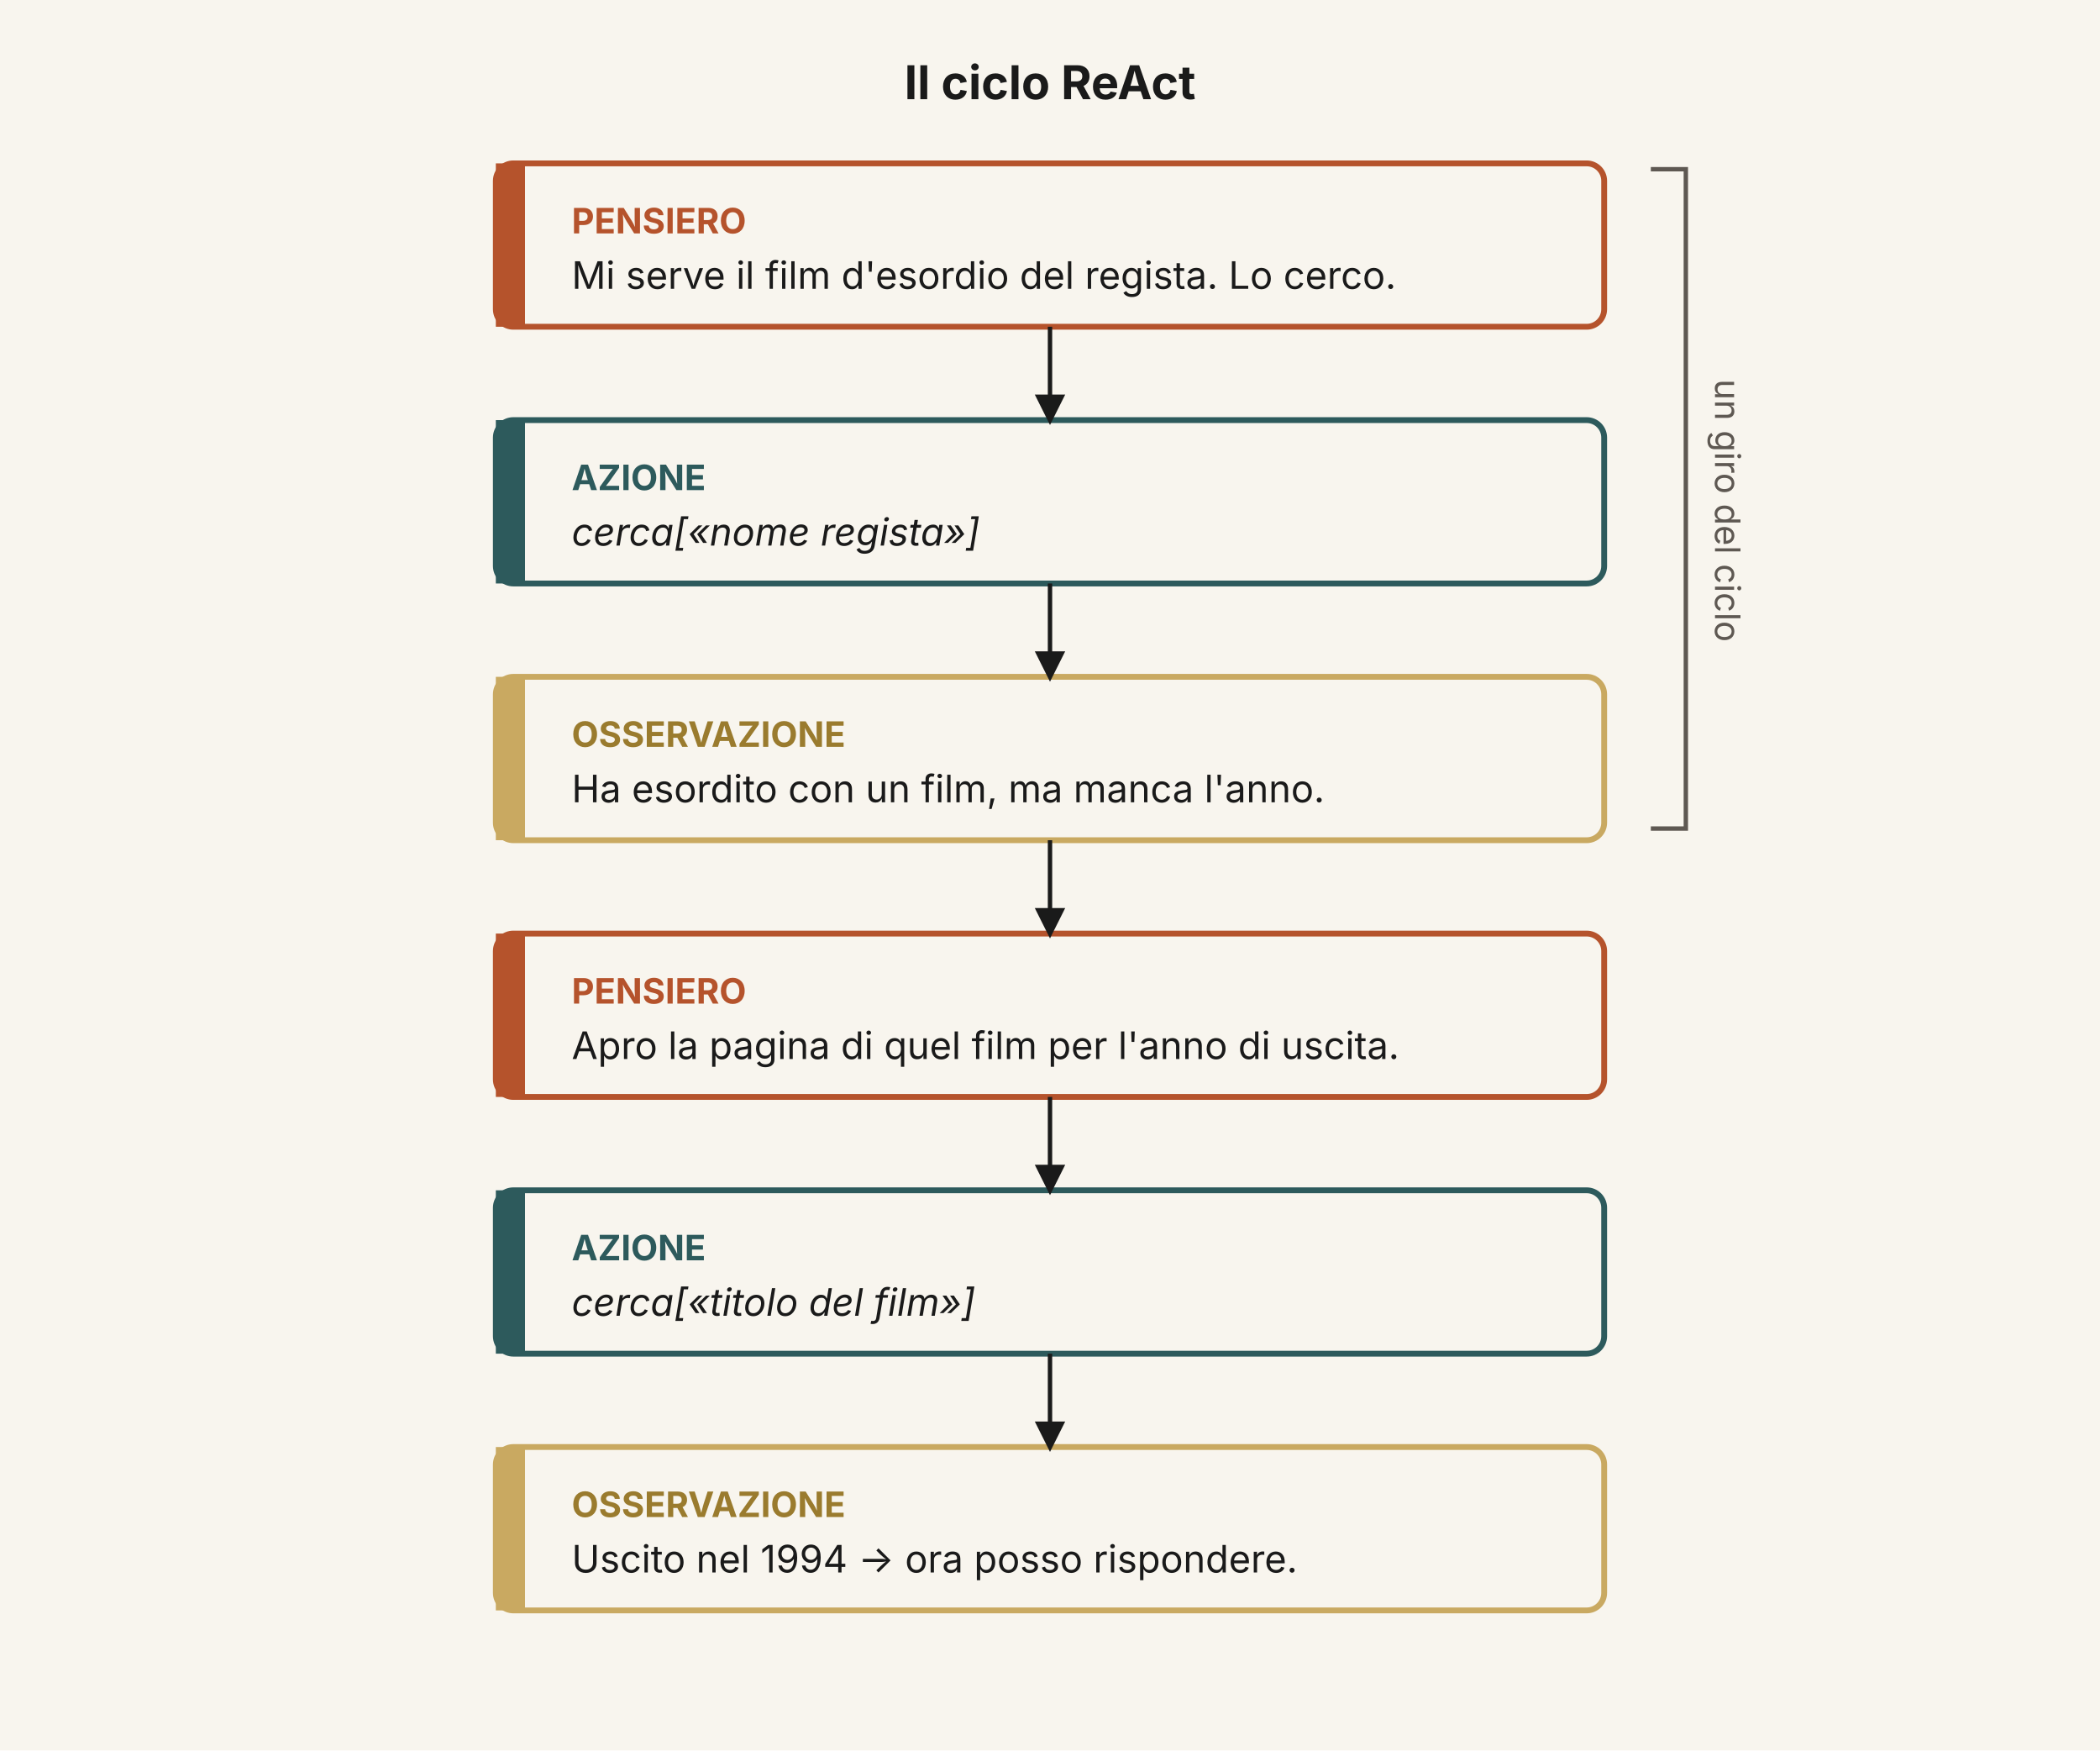
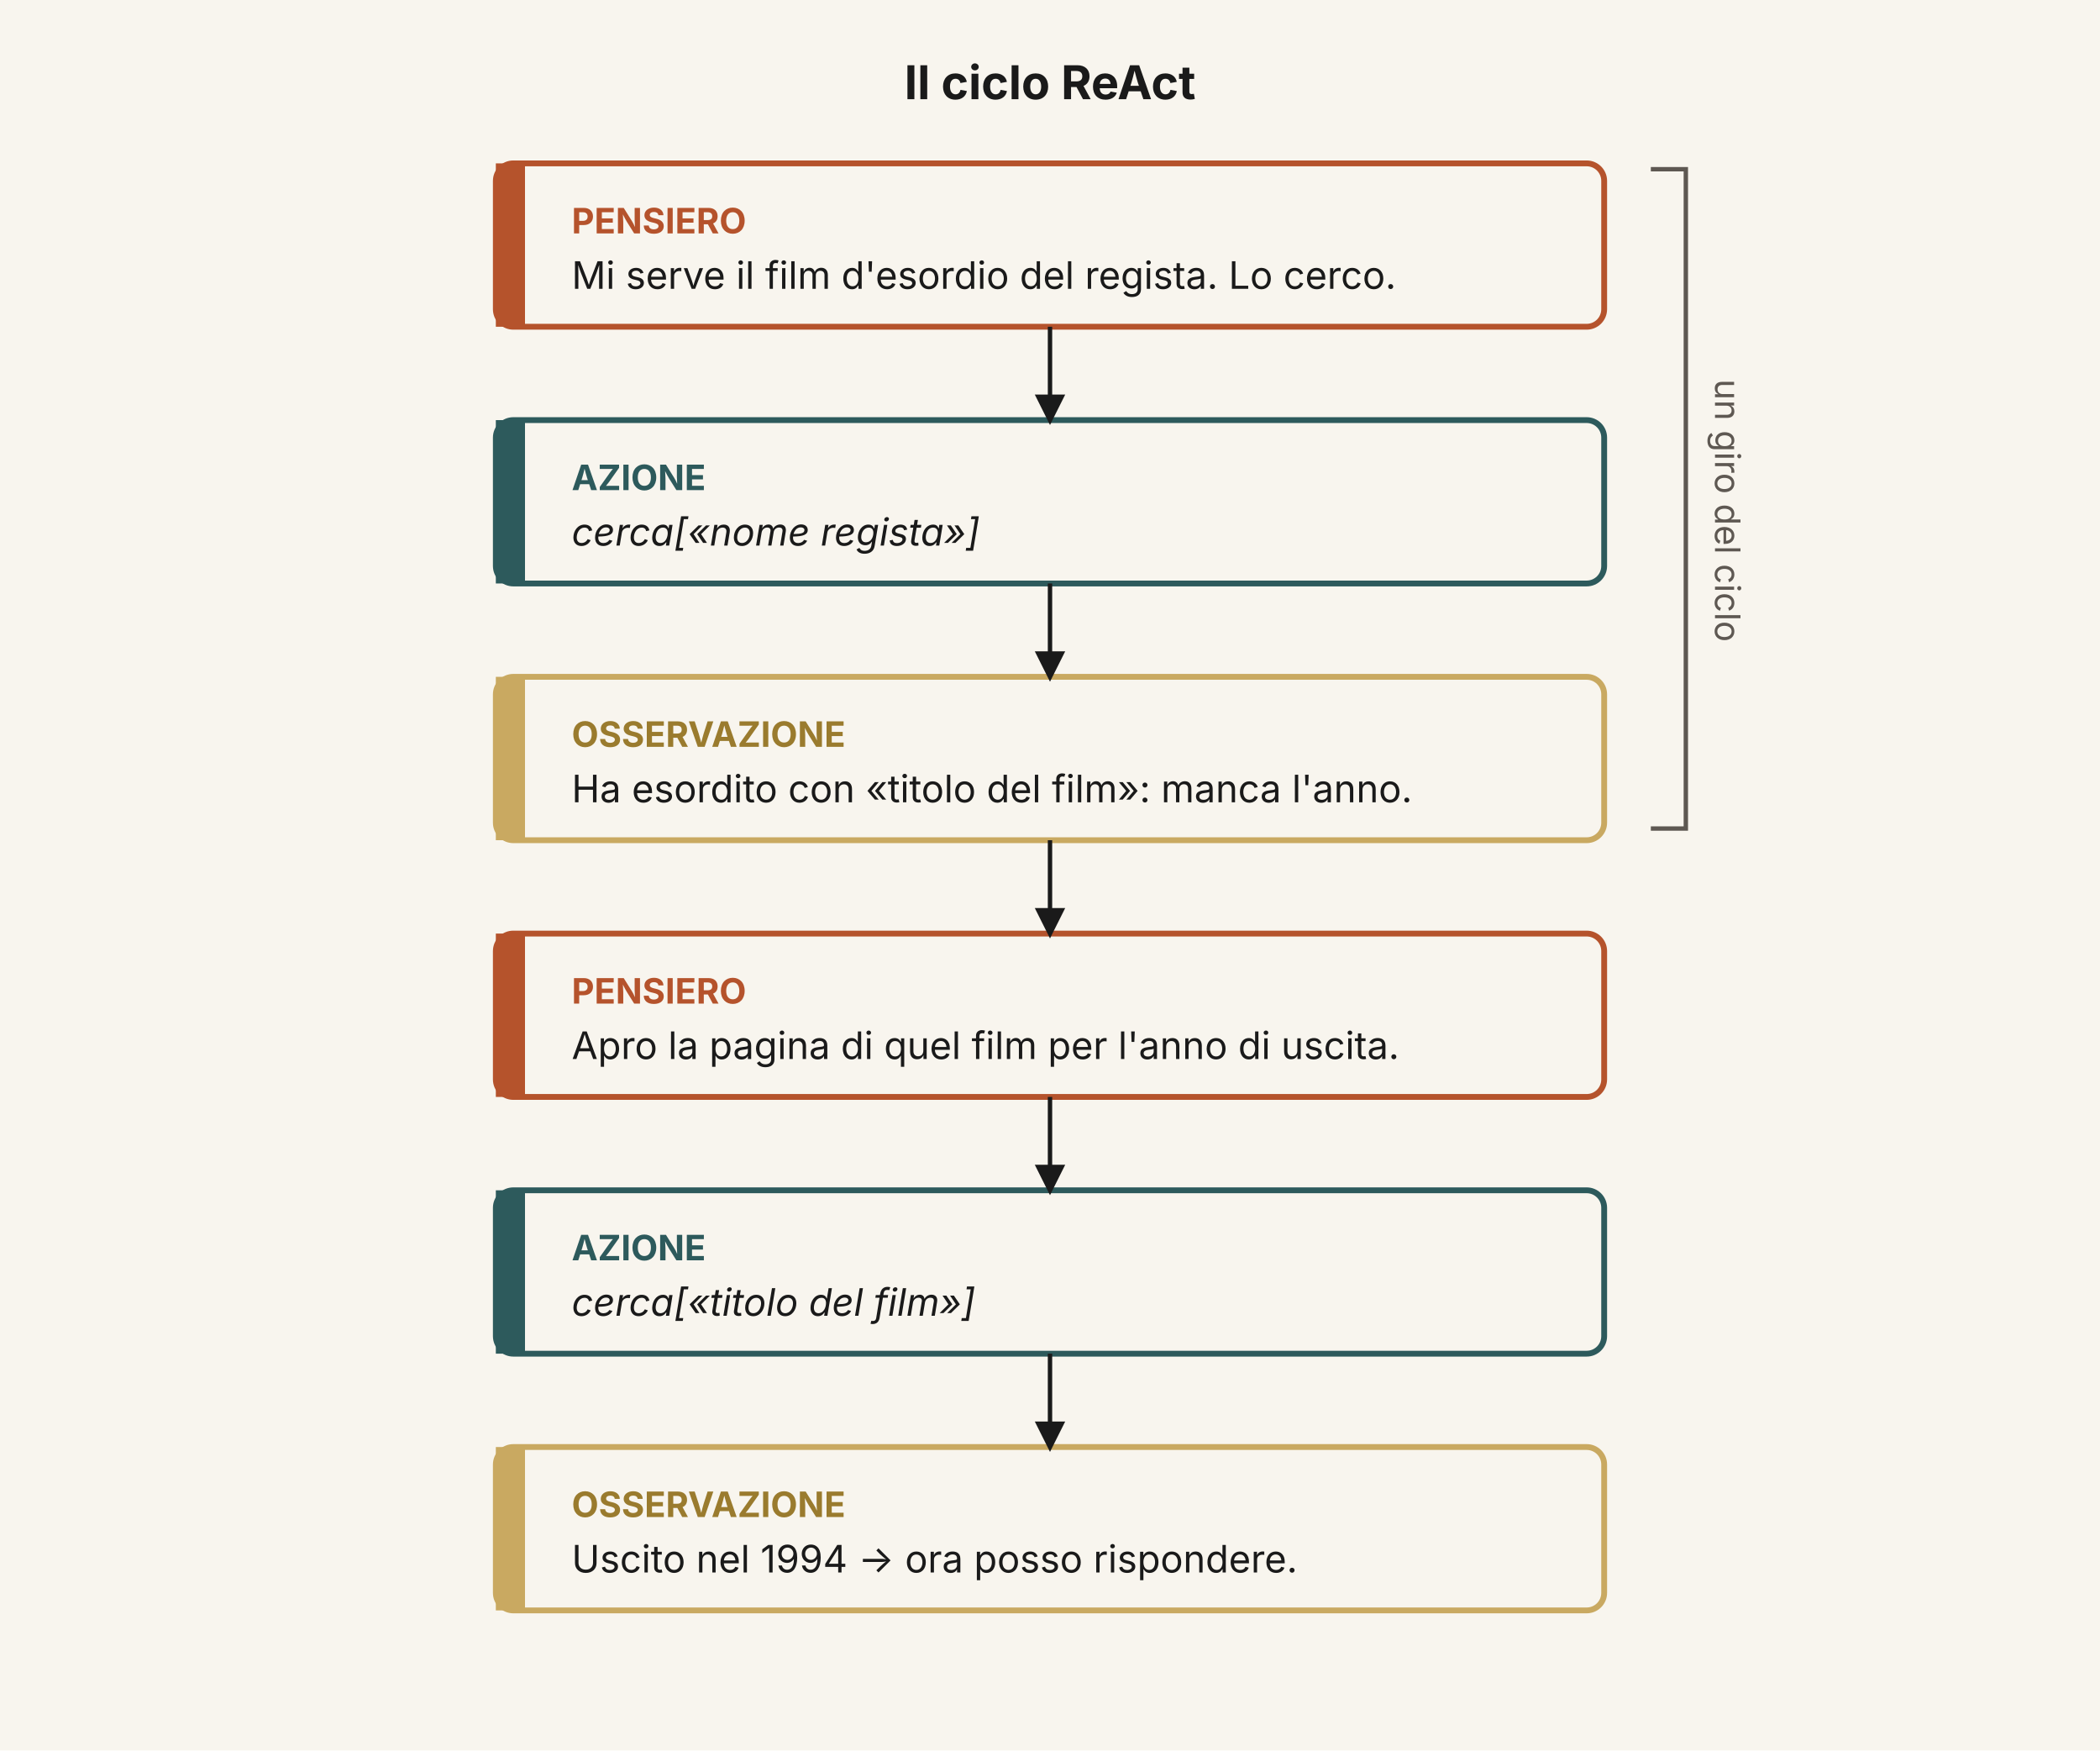
<svg xmlns="http://www.w3.org/2000/svg" viewBox="0 0 720 600" width="100%" role="img" aria-label="Ciclo ReAct: sequenza verticale che alterna passi di pensiero, azione e osservazione, ripetuti fino alla risposta">
  <rect x="0" y="0" width="720" height="600" fill="#F8F5EE" />
  <text x="360" y="34" text-anchor="middle" font-family="Inter, system-ui, sans-serif" font-size="16" font-weight="700" fill="#1A1A1A">Il ciclo ReAct</text>
  <rect x="170" y="56" width="380" height="56" rx="6" fill="#F8F5EE" stroke="#B5532C" stroke-width="2" />
  <rect x="170" y="56" width="10" height="56" fill="#B5532C" />
  <text x="196" y="80" font-family="Inter, system-ui, sans-serif" font-size="12" font-weight="700" fill="#B5532C">PENSIERO</text>
  <text x="196" y="99" font-family="Inter, system-ui, sans-serif" font-size="13" fill="#1A1A1A">Mi serve il film d'esordio del regista. Lo cerco.</text>
  <rect x="170" y="144" width="380" height="56" rx="6" fill="#F8F5EE" stroke="#2D5A5C" stroke-width="2" />
  <rect x="170" y="144" width="10" height="56" fill="#2D5A5C" />
  <text x="196" y="168" font-family="Inter, system-ui, sans-serif" font-size="12" font-weight="700" fill="#2D5A5C">AZIONE</text>
  <text x="196" y="187" font-family="Inter, system-ui, sans-serif" font-size="13" fill="#1A1A1A" font-style="italic">cerca[«nome regista»]</text>
  <rect x="170" y="232" width="380" height="56" rx="6" fill="#F8F5EE" stroke="#C9A961" stroke-width="2" />
  <rect x="170" y="232" width="10" height="56" fill="#C9A961" />
  <text x="196" y="256" font-family="Inter, system-ui, sans-serif" font-size="12" font-weight="700" fill="#9A7B2E">OSSERVAZIONE</text>
-   <text x="196" y="275" font-family="Inter, system-ui, sans-serif" font-size="13" fill="#1A1A1A">Ha esordito con un film, ma manca l'anno.</text>
+   <text x="196" y="275" font-family="Inter, system-ui, sans-serif" font-size="13" fill="#1A1A1A">Ha esordito con «titolo del film»: manca l'anno.</text>
  <rect x="170" y="320" width="380" height="56" rx="6" fill="#F8F5EE" stroke="#B5532C" stroke-width="2" />
  <rect x="170" y="320" width="10" height="56" fill="#B5532C" />
  <text x="196" y="344" font-family="Inter, system-ui, sans-serif" font-size="12" font-weight="700" fill="#B5532C">PENSIERO</text>
  <text x="196" y="363" font-family="Inter, system-ui, sans-serif" font-size="13" fill="#1A1A1A">Apro la pagina di quel film per l'anno di uscita.</text>
  <rect x="170" y="408" width="380" height="56" rx="6" fill="#F8F5EE" stroke="#2D5A5C" stroke-width="2" />
  <rect x="170" y="408" width="10" height="56" fill="#2D5A5C" />
  <text x="196" y="432" font-family="Inter, system-ui, sans-serif" font-size="12" font-weight="700" fill="#2D5A5C">AZIONE</text>
  <text x="196" y="451" font-family="Inter, system-ui, sans-serif" font-size="13" fill="#1A1A1A" font-style="italic">cerca[«titolo del film»]</text>
  <rect x="170" y="496" width="380" height="56" rx="6" fill="#F8F5EE" stroke="#C9A961" stroke-width="2" />
  <rect x="170" y="496" width="10" height="56" fill="#C9A961" />
  <text x="196" y="520" font-family="Inter, system-ui, sans-serif" font-size="12" font-weight="700" fill="#9A7B2E">OSSERVAZIONE</text>
  <text x="196" y="539" font-family="Inter, system-ui, sans-serif" font-size="13" fill="#1A1A1A">Uscito nel 1994 → ora posso rispondere.</text>
  <g stroke="#1A1A1A" stroke-width="1.5" fill="#1A1A1A">
    <line x1="360" y1="112" x2="360" y2="138" />
    <polygon points="360,144 356,136 364,136" />
    <line x1="360" y1="200" x2="360" y2="226" />
    <polygon points="360,232 356,224 364,224" />
    <line x1="360" y1="288" x2="360" y2="314" />
    <polygon points="360,320 356,312 364,312" />
    <line x1="360" y1="376" x2="360" y2="402" />
    <polygon points="360,408 356,400 364,400" />
    <line x1="360" y1="464" x2="360" y2="490" />
    <polygon points="360,496 356,488 364,488" />
  </g>
  <path d="M566,58 h12 v226 h-12" fill="none" stroke="#5E5852" stroke-width="1.5" />
  <text x="588" y="175" font-family="Inter, system-ui, sans-serif" font-size="12" fill="#5E5852" transform="rotate(90 588 175)" text-anchor="middle">un giro del ciclo</text>
</svg>
